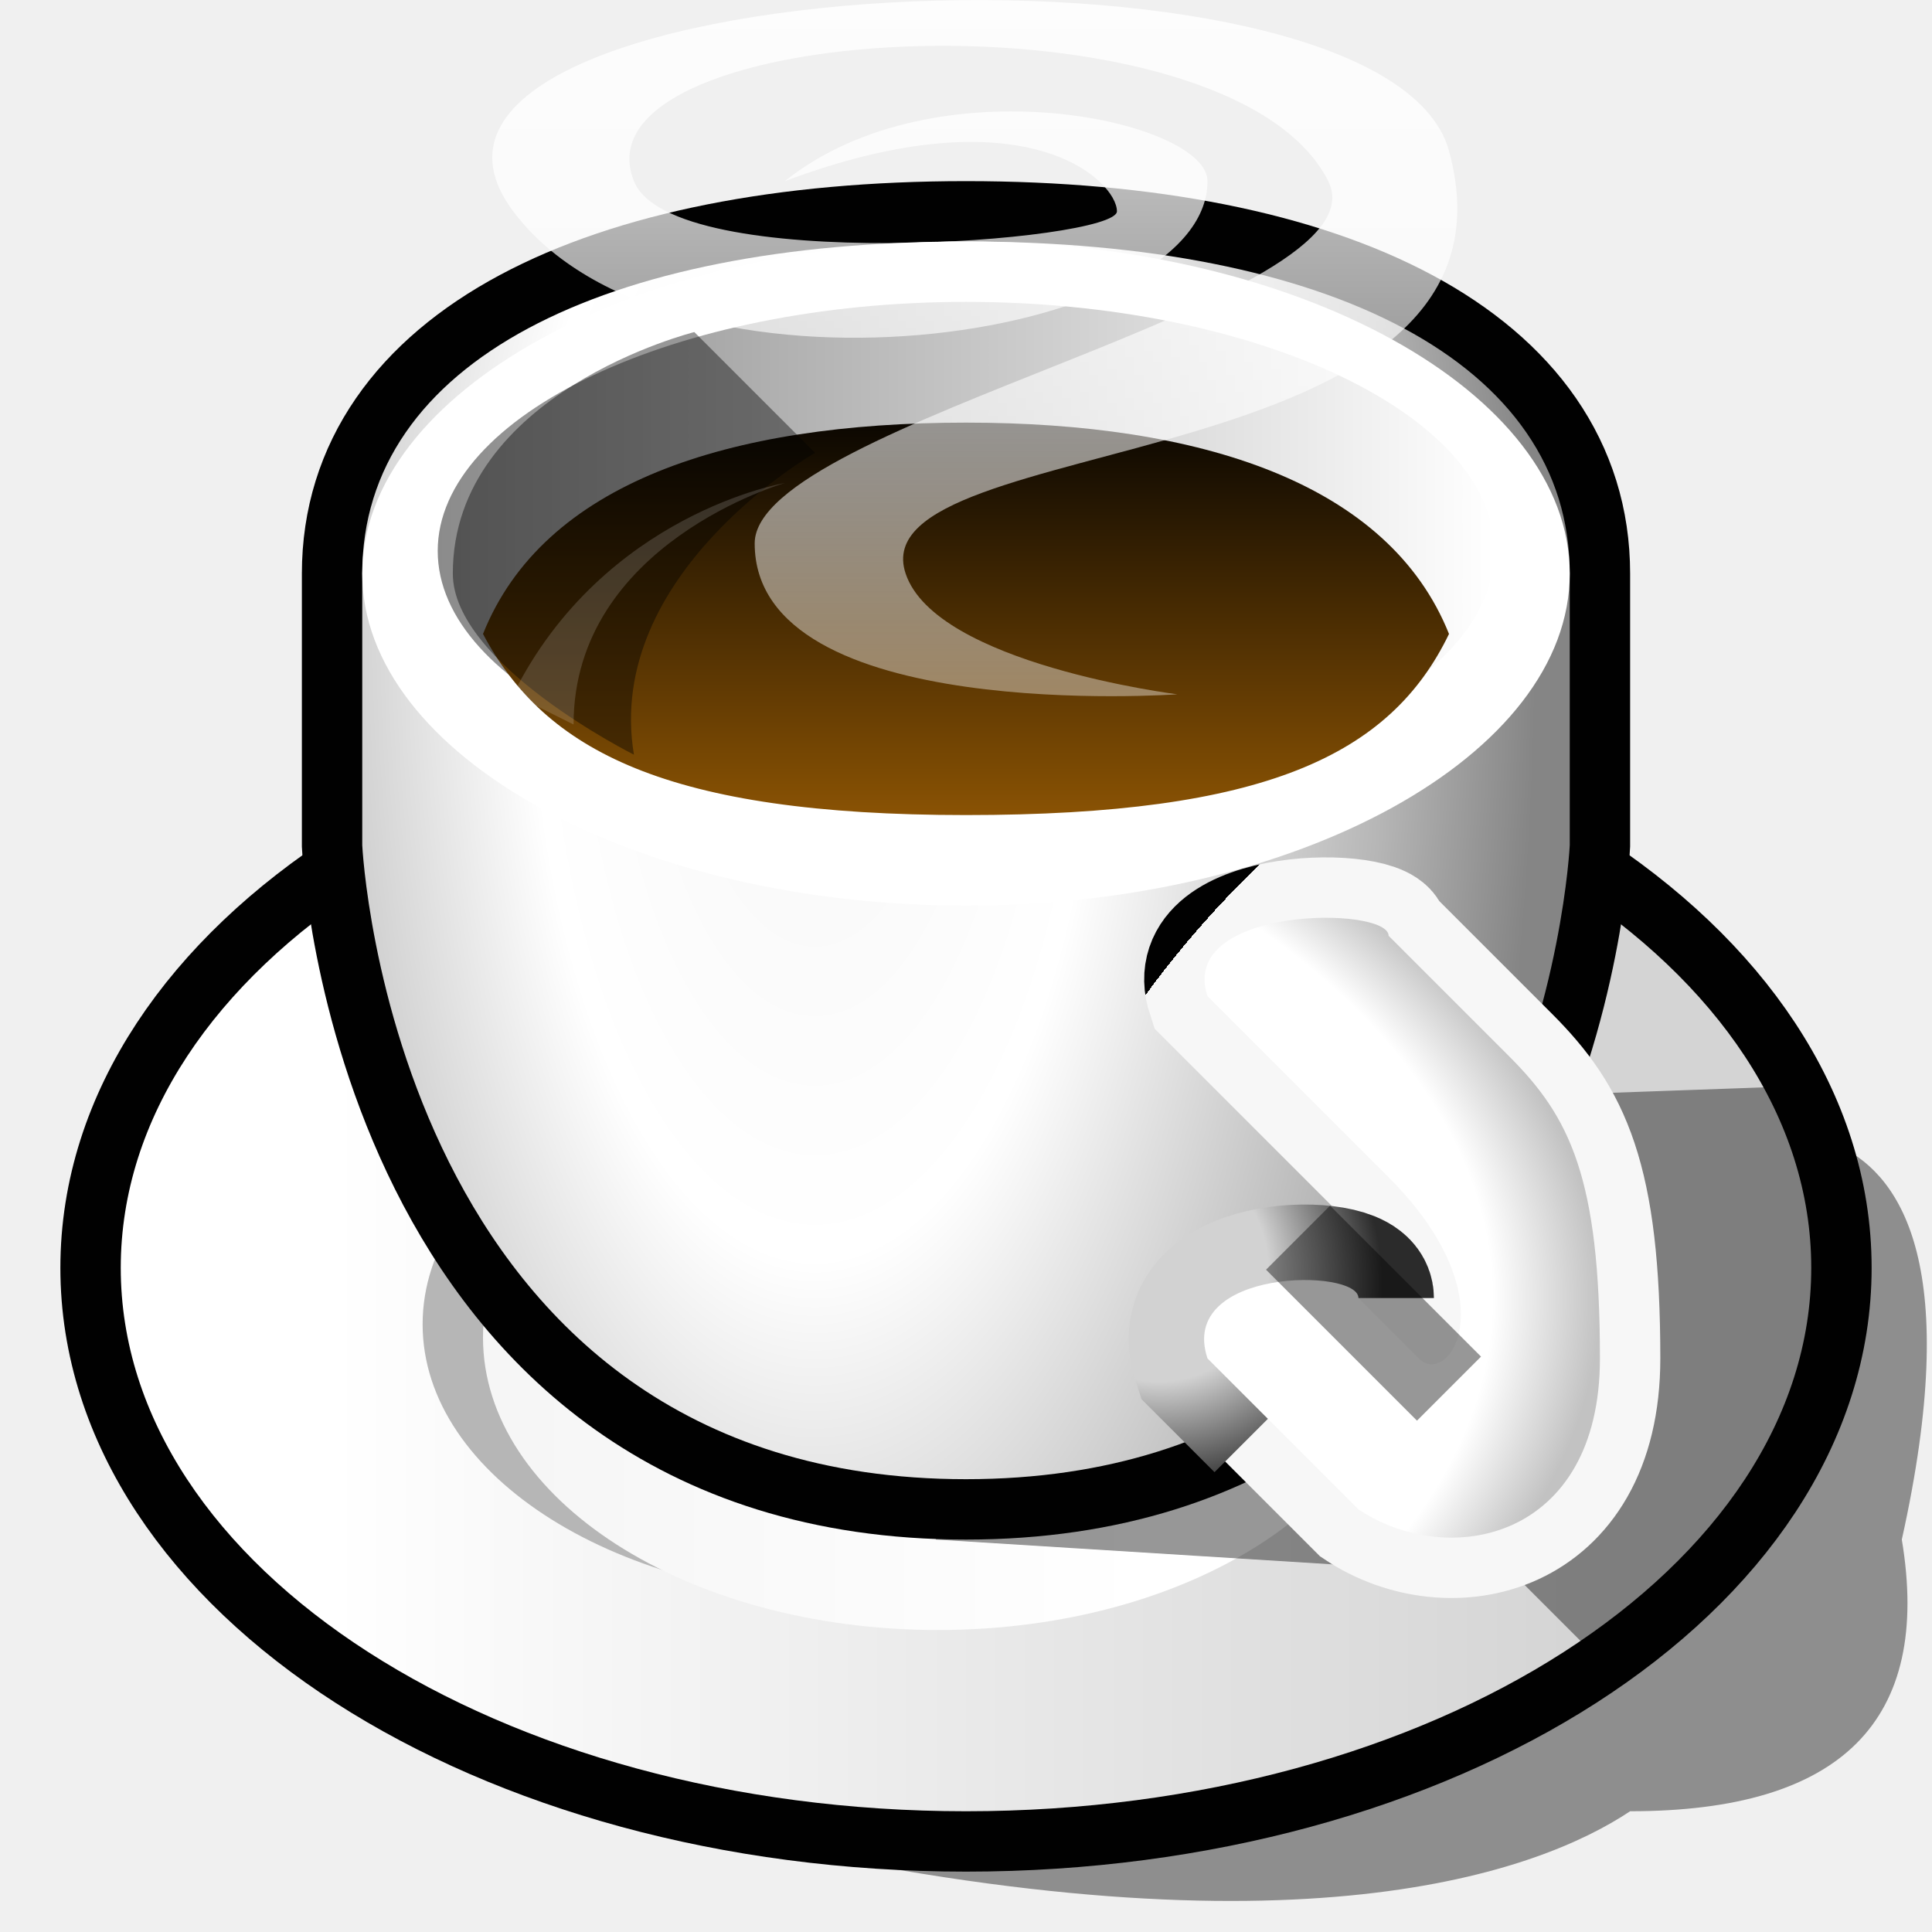
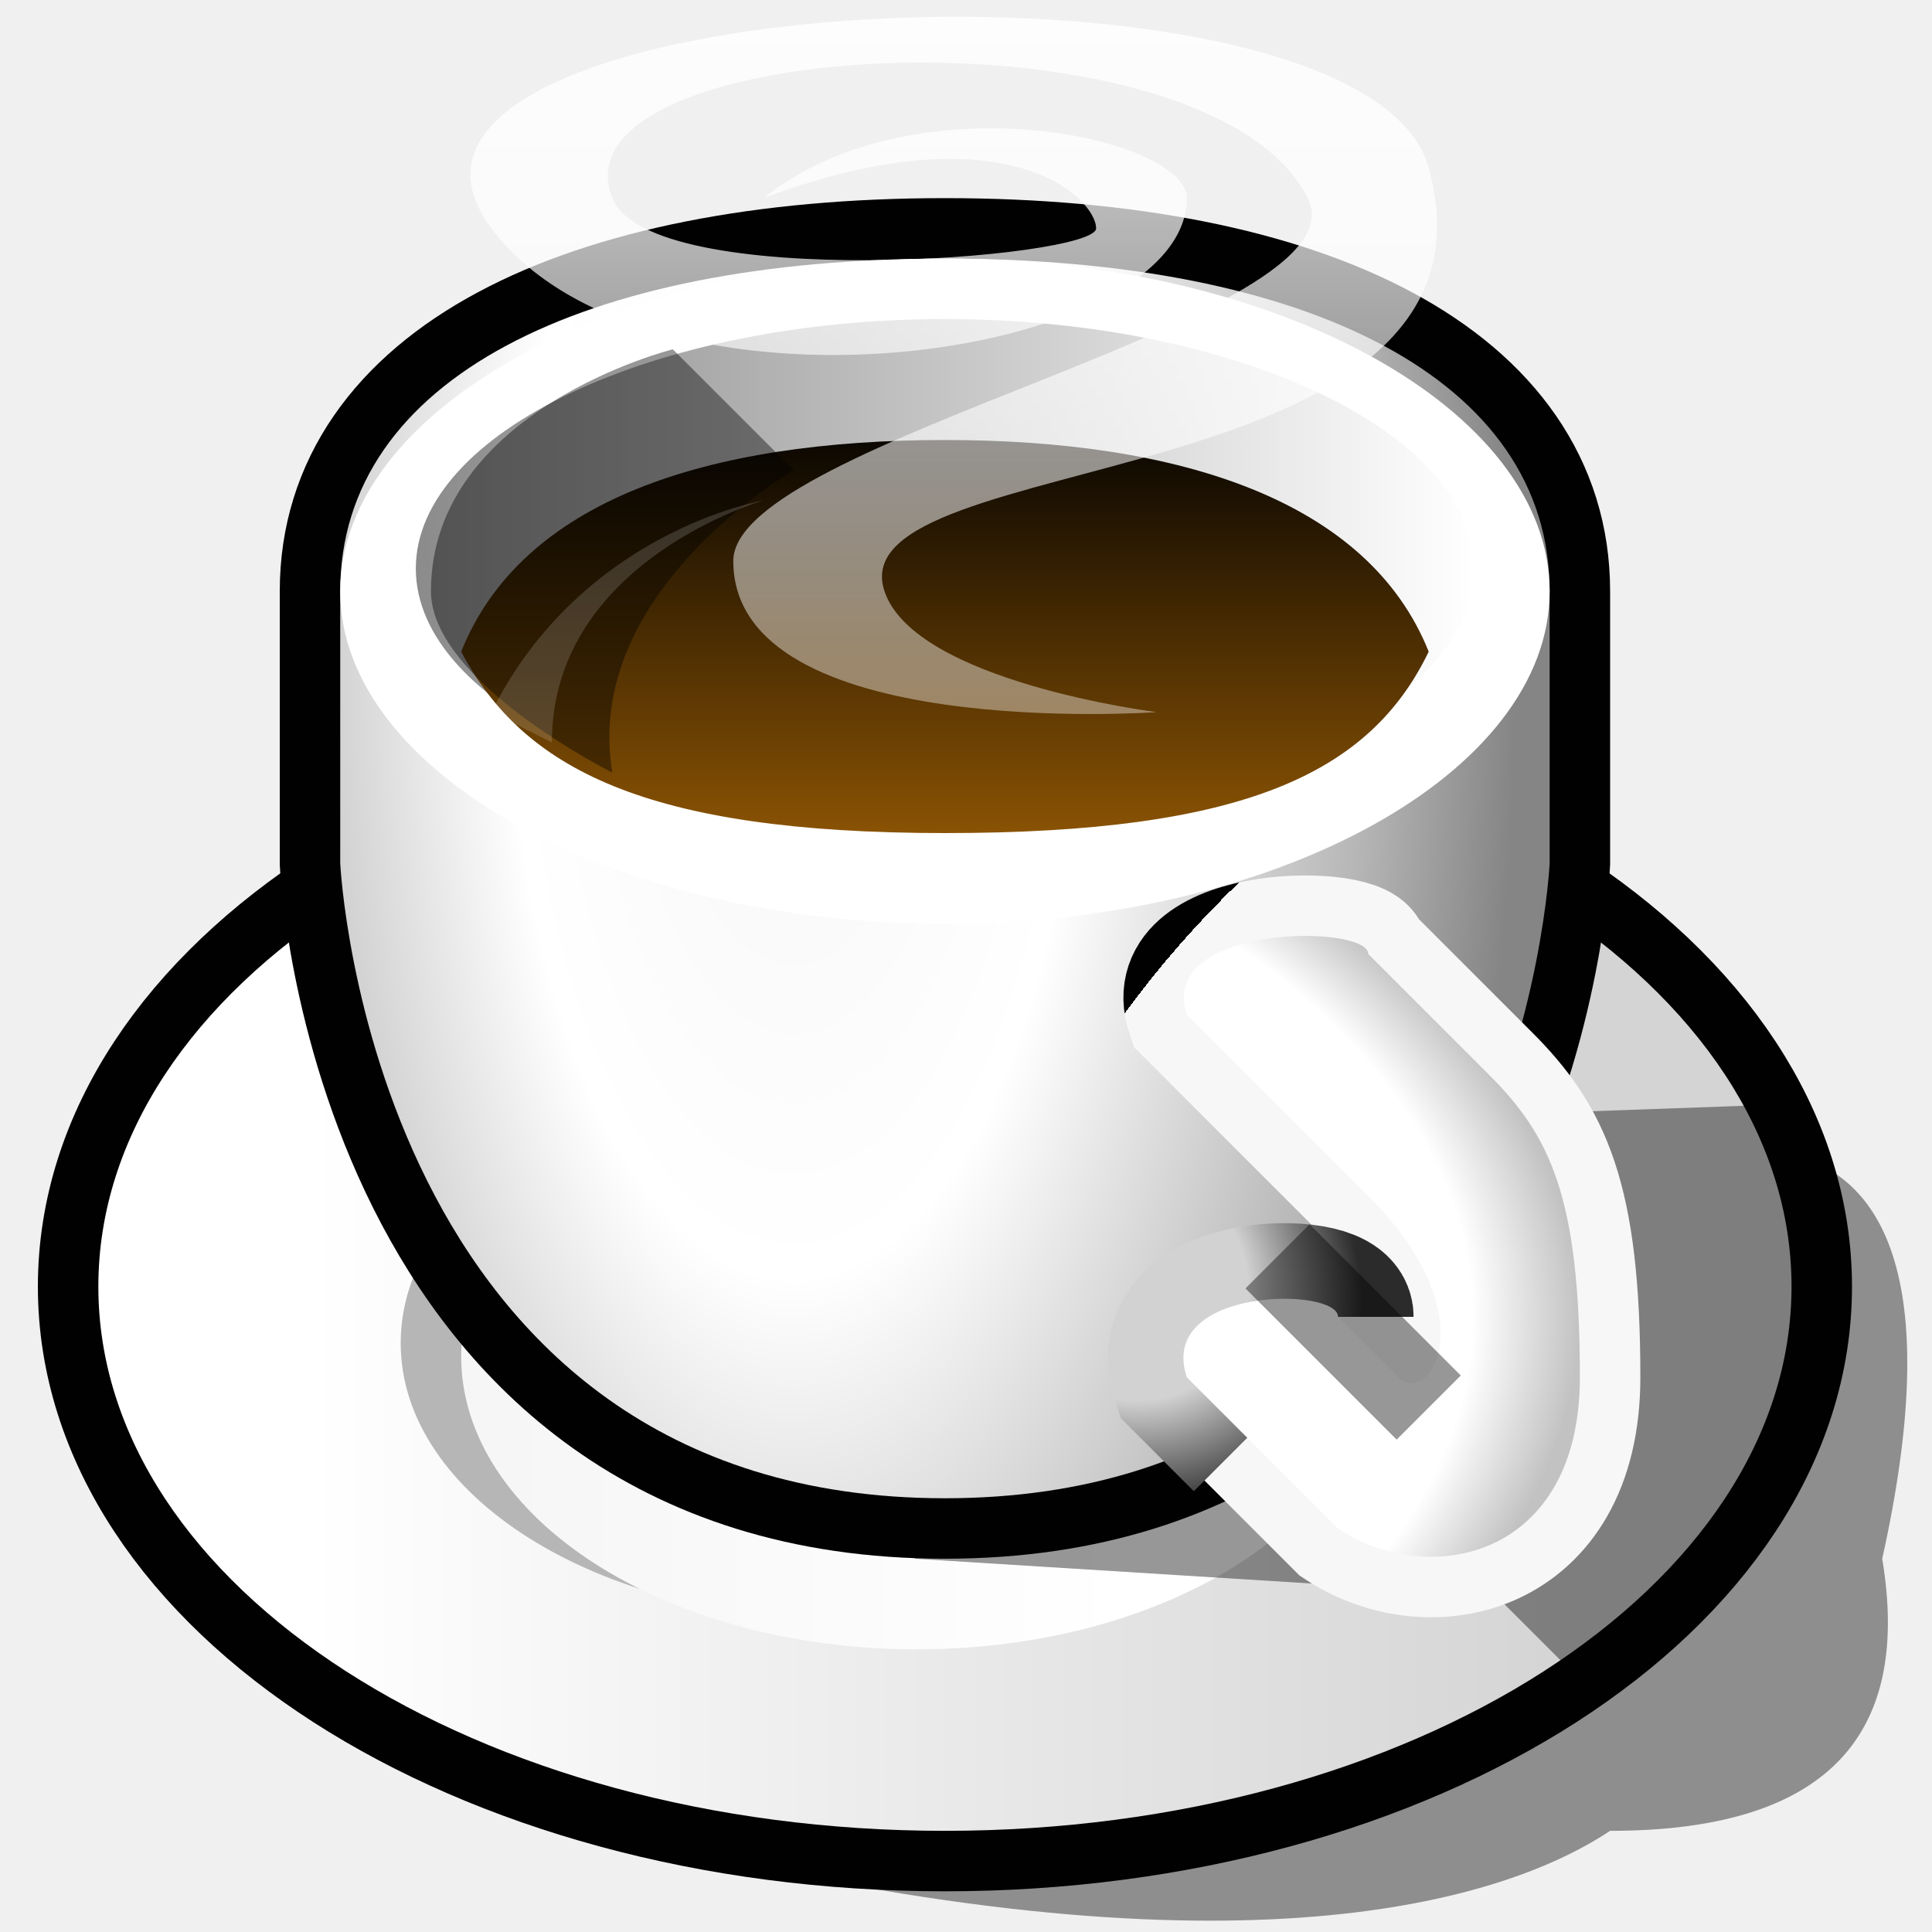
- <svg xmlns="http://www.w3.org/2000/svg" version="1.1" width="64" height="64" color-interpolation="linearRGB">
-   <g>
-     <path style="fill:#010101; fill-opacity:0.408" d="" transform="matrix(1,0,0,1,4,4)" />
-     <path style="fill:none; stroke:#010101; stroke-width:4" d="M32 24C16.53 24 4 32.05 4 42C4 51.94 16.53 60 32 60C47.46 60 60 51.94 60 42C60 32.05 47.46 24 32 24z" />
+ <svg xmlns="http://www.w3.org/2000/svg" version="1.1" width="28" height="28" color-interpolation="linearRGB" id="svg89">
+   <defs id="defs93" />
+   <g id="g87" transform="matrix(0.4381936,0,0,0.4381936,-0.3274601,0.2422365)">
+     <path style="fill:#010101;fill-opacity:0.408" d="" transform="translate(4,4)" id="path2" />
+     <path style="fill:none;stroke:#010101;stroke-width:4" d="M 32,24 C 16.53,24 4,32.05 4,42 4,51.94 16.53,60 32,60 47.46,60 60,51.94 60,42 60,32.05 47.46,24 32,24 Z" id="path4" />
    <linearGradient id="gradient0" gradientUnits="userSpaceOnUse" x1="53" y1="58" x2="10.99" y2="58">
-       <stop offset="0" stop-color="#d4d4d4" />
-       <stop offset="1" stop-color="#ffffff" />
+       <stop offset="0" stop-color="#d4d4d4" id="stop6" />
+       <stop offset="1" stop-color="#ffffff" id="stop8" />
    </linearGradient>
-     <path style="fill:url(#gradient0)" d="M32 24C16.53 24 4 32.05 4 42C4 51.94 16.53 60 32 60C47.46 60 60 51.94 60 42C60 32.05 47.46 24 32 24z" />
-     <path style="fill:#b6b6b6" d="M32 24C16.53 24 4 32.05 4 42C4 51.94 16.53 60 32 60C47.46 60 60 51.94 60 42C60 32.05 47.46 24 32 24z" transform="matrix(0.5192,0,0,0.5072,11.923,22.5673)" />
+     <path style="fill:url(#gradient0)" d="M 32,24 C 16.53,24 4,32.05 4,42 4,51.94 16.53,60 32,60 47.46,60 60,51.94 60,42 60,32.05 47.46,24 32,24 Z" id="path11" />
+     <path style="fill:#b6b6b6" d="M 32,24 C 16.53,24 4,32.05 4,42 4,51.94 16.53,60 32,60 47.46,60 60,51.94 60,42 60,32.05 47.46,24 32,24 Z" transform="matrix(0.5192,0,0,0.5072,11.923,22.5673)" id="path13" />
    <linearGradient id="gradient1" gradientUnits="userSpaceOnUse" x1="-11" y1="11" x2="45" y2="11">
-       <stop offset="0" stop-color="#f2f2f2" />
-       <stop offset="1" stop-color="#ffffff" />
+       <stop offset="0" stop-color="#f2f2f2" id="stop15" />
+       <stop offset="1" stop-color="#ffffff" id="stop17" />
    </linearGradient>
-     <path style="fill:url(#gradient1)" d="M32 24C16.53 24 4 32.05 4 42C4 51.94 16.53 60 32 60C47.46 60 60 51.94 60 42C60 32.05 47.46 24 32 24z" transform="matrix(0.5384,0,0,0.5384,13.8461,21.6923)" />
-     <path style="fill:#010101; fill-opacity:0.408" d="M31 51L47 52H50L53 55C53 55 52 61 25 61C43 65 51 62 54 60C61 60 64 57 63 51C65 42 63 39 61 38C58.1 36.55 59 36 59 36L31 37" />
-     <path style="fill:none; stroke:#010101; stroke-width:4" d="M52 19C52 12 44 8 32 8C20 8 12 12 12 19V28C12 28 13 49 32 49C51 49 52 28 52 28V19z" />
+     <path style="fill:url(#gradient1)" d="M 32,24 C 16.53,24 4,32.05 4,42 4,51.94 16.53,60 32,60 47.46,60 60,51.94 60,42 60,32.05 47.46,24 32,24 Z" transform="matrix(0.5384,0,0,0.5384,13.8461,21.6923)" id="path20" />
+     <path style="fill:#010101;fill-opacity:0.408" d="m 31,51 16,1 h 3 l 3,3 c 0,0 -1,6 -28,6 18,4 26,1 29,-1 7,0 10,-3 9,-9 2,-9 0,-12 -2,-13 -2.9,-1.45 -2,-2 -2,-2 l -28,1" id="path22" />
+     <path style="fill:none;stroke:#010101;stroke-width:4" d="M 52,19 C 52,12 44,8 32,8 20,8 12,12 12,19 v 9 c 0,0 1,21 20,21 19,0 20,-21 20,-21 z" id="path24" />
    <radialGradient id="gradient2" gradientUnits="userSpaceOnUse" cx="0" cy="0" r="64" gradientTransform="matrix(0.375,0,0,0.8281,27,21)">
-       <stop offset="0" stop-color="#f6f6f6" />
-       <stop offset="0.391" stop-color="#ffffff" />
-       <stop offset="0.787" stop-color="#b6b6b6" />
-       <stop offset="0.995" stop-color="#858585" />
+       <stop offset="0" stop-color="#f6f6f6" id="stop26" />
+       <stop offset="0.391" stop-color="#ffffff" id="stop28" />
+       <stop offset="0.787" stop-color="#b6b6b6" id="stop30" />
+       <stop offset="0.995" stop-color="#858585" id="stop32" />
    </radialGradient>
-     <path style="fill:url(#gradient2)" d="M52 19C52 12 44 8 32 8C20 8 12 12 12 19V28C12 28 13 49 32 49C51 49 52 28 52 28V19z" />
-     <path style="fill:#ffffff" d="M32 8C21 8 12 13 12 19C12 25 21 30 32 30C43 30 52 25 52 19C52 13 43 8 32 8z" />
+     <path style="fill:url(#gradient2)" d="M 52,19 C 52,12 44,8 32,8 20,8 12,12 12,19 v 9 c 0,0 1,21 20,21 19,0 20,-21 20,-21 z" id="path35" />
+     <path style="fill:#ffffff" d="M 32,8 C 21,8 12,13 12,19 12,25 21,30 32,30 43,30 52,25 52,19 52,13 43,8 32,8 Z" id="path37" />
    <linearGradient id="gradient3" gradientUnits="userSpaceOnUse" x1="-8" y1="-64" x2="52" y2="-64">
-       <stop offset="0" stop-color="#515151" />
-       <stop offset="1" stop-color="#ffffff" />
+       <stop offset="0" stop-color="#515151" id="stop39" />
+       <stop offset="1" stop-color="#ffffff" id="stop41" />
    </linearGradient>
-     <path style="fill:url(#gradient3)" d="M32 8C21 8 12 13 12 19C12 25 21 30 32 30C43 30 52 25 52 19C52 13 43 8 32 8z" transform="matrix(0.875,0,0,0.75,4,4)" />
+     <path style="fill:url(#gradient3)" d="M 32,8 C 21,8 12,13 12,19 12,25 21,30 32,30 43,30 52,25 52,19 52,13 43,8 32,8 Z" transform="matrix(0.875,0,0,0.75,4,4)" id="path44" />
    <linearGradient id="gradient4" gradientUnits="userSpaceOnUse" x1="-7.99" y1="29" x2="-7.99" y2="13">
-       <stop offset="0" stop-color="#9d5e04" />
-       <stop offset="1" stop-color="#010101" />
+       <stop offset="0" stop-color="#9d5e04" id="stop46" />
+       <stop offset="1" stop-color="#010101" id="stop48" />
    </linearGradient>
-     <path style="fill:url(#gradient4)" d="M32 14C24.11 14 18 16 16 21C18.04 24.87 22.1 27 32 27C41.9 27 46.06 25.02 48 21C46 16 39.77 14 32 14z" />
-     <path style="fill:#010101; fill-opacity:0.408" d="M27 15C27 15 20 19 21 25C21 25 15 22 15 19C15 13 23 11 23 11L27 15z" />
-     <path style="fill:#ffffff; fill-opacity:0.153" d="M17 23C20 17 26 16 26 16C26 16 19 18 19 24" />
+     <path style="fill:url(#gradient4)" d="m 32,14 c -7.89,0 -14,2 -16,7 2.04,3.87 6.1,6 16,6 9.9,0 14.06,-1.98 16,-6 -2,-5 -8.23,-7 -16,-7 z" id="path51" />
+     <path style="fill:#010101;fill-opacity:0.408" d="m 27,15 c 0,0 -7,4 -6,10 0,0 -6,-3 -6,-6 0,-6 8,-8 8,-8 z" id="path53" />
+     <path style="fill:#ffffff;fill-opacity:0.153" d="m 17,23 c 3,-6 9,-7 9,-7 0,0 -7,2 -7,8" id="path55" />
    <linearGradient id="gradient5" gradientUnits="userSpaceOnUse" x1="67.5" y1="37.5" x2="67.5" y2="-0.49">
-       <stop offset="0" stop-color="#ffffff" stop-opacity="0.094" />
-       <stop offset="1" stop-color="#ffffff" stop-opacity="0.863" />
+       <stop offset="0" stop-color="#ffffff" stop-opacity="0.094" id="stop57" />
+       <stop offset="1" stop-color="#ffffff" stop-opacity="0.863" id="stop59" />
    </linearGradient>
-     <path style="fill:url(#gradient5)" d="M26 6C34 3 37 6 37 7C37 8 22.25 9.14 21 6C18.83 0.58 40.74 -0.51 44 6C46 10 25 14 25 18C25 24 39 23 39 23C39 23 31 22 30 19C28.38 14.16 51 16 48 5C45.87 -2.77 11 -1 17 7C22.16 13.88 40 11.38 40 6C40 4 31 2 26 6z" />
-     <radialGradient id="gradient6" gradientUnits="userSpaceOnUse" cx="0" cy="0" r="64" gradientTransform="matrix(-0.6406,0,-0,-0.5468,70,50)">
-       <stop offset="0.921" stop-color="#f7f7f7" />
-       <stop offset="0.751" stop-color="#010101" />
+     <path style="fill:url(#gradient5)" d="M 26,6 C 34,3 37,6 37,7 37,8 22.25,9.14 21,6 18.83,0.58 40.74,-0.51 44,6 c 2,4 -19,8 -19,12 0,6 14,5 14,5 0,0 -8,-1 -9,-4 C 28.38,14.16 51,16 48,5 45.87,-2.77 11,-1 17,7 22.16,13.88 40,11.38 40,6 40,4 31,2 26,6 Z" id="path62" />
+     <radialGradient id="gradient6" gradientUnits="userSpaceOnUse" cx="0" cy="0" r="64" gradientTransform="matrix(-0.6406,0,0,-0.5468,70,50)">
+       <stop offset="0.921" stop-color="#f7f7f7" id="stop64" />
+       <stop offset="0.751" stop-color="#010101" id="stop66" />
    </radialGradient>
-     <path style="fill:none; stroke:url(#gradient6); stroke-width:4" d="M45 43L47 45C48 46 50 43 46 39L40 33C39 30 46 30 46 31L50 35C52 37 53 39 53 45C53 51 48 52 45 50L40 45C39 42 45 42 45 43z" />
+     <path style="fill:none;stroke:url(#gradient6);stroke-width:4" d="m 45,43 2,2 c 1,1 3,-2 -1,-6 l -6,-6 c -1,-3 6,-3 6,-2 l 4,4 c 2,2 3,4 3,10 0,6 -5,7 -8,5 l -5,-5 c -1,-3 5,-3 5,-2 z" id="path69" />
    <radialGradient id="gradient7" gradientUnits="userSpaceOnUse" cx="0" cy="0" r="64" gradientTransform="matrix(0.0819,-0.0819,0.0902,0.0902,37.9896,41.7322)">
-       <stop offset="0.517" stop-color="#d2d2d2" />
-       <stop offset="1" stop-color="#2b2b2b" />
+       <stop offset="0.517" stop-color="#d2d2d2" id="stop71" />
+       <stop offset="1" stop-color="#2b2b2b" id="stop73" />
    </radialGradient>
-     <path style="fill:none; stroke:url(#gradient7); stroke-width:5" d="M42 47L40 45C39 42 45 42 45 43" />
+     <path style="fill:none;stroke:url(#gradient7);stroke-width:5" d="m 42,47 -2,-2 c -1,-3 5,-3 5,-2" id="path76" />
    <radialGradient id="gradient8" gradientUnits="userSpaceOnUse" cx="0" cy="0" r="64" gradientTransform="matrix(0.6406,0,0,0.3437,12,43)">
-       <stop offset="0.913" stop-color="#ffffff" />
-       <stop offset="1" stop-color="#c2c2c2" />
+       <stop offset="0.913" stop-color="#ffffff" id="stop78" />
+       <stop offset="1" stop-color="#c2c2c2" id="stop80" />
    </radialGradient>
-     <path style="fill:url(#gradient8)" d="M45 43L47 45C48 46 50 43 46 39L40 33C39 30 46 30 46 31L50 35C52 37 53 39 53 45C53 51 48 52 45 50L40 45C39 42 45 42 45 43z" />
-     <path style="fill:none; stroke:#010101; stroke-opacity:0.408; stroke-width:3" d="M48 47L43 42" transform="matrix(1,0,0,1,0,-1)" />
+     <path style="fill:url(#gradient8)" d="m 45,43 2,2 c 1,1 3,-2 -1,-6 l -6,-6 c -1,-3 6,-3 6,-2 l 4,4 c 2,2 3,4 3,10 0,6 -5,7 -8,5 l -5,-5 c -1,-3 5,-3 5,-2 z" id="path83" />
+     <path style="fill:none;stroke:#010101;stroke-width:3;stroke-opacity:0.408" d="M 48,47 43,42" transform="translate(0,-1)" id="path85" />
  </g>
</svg>
